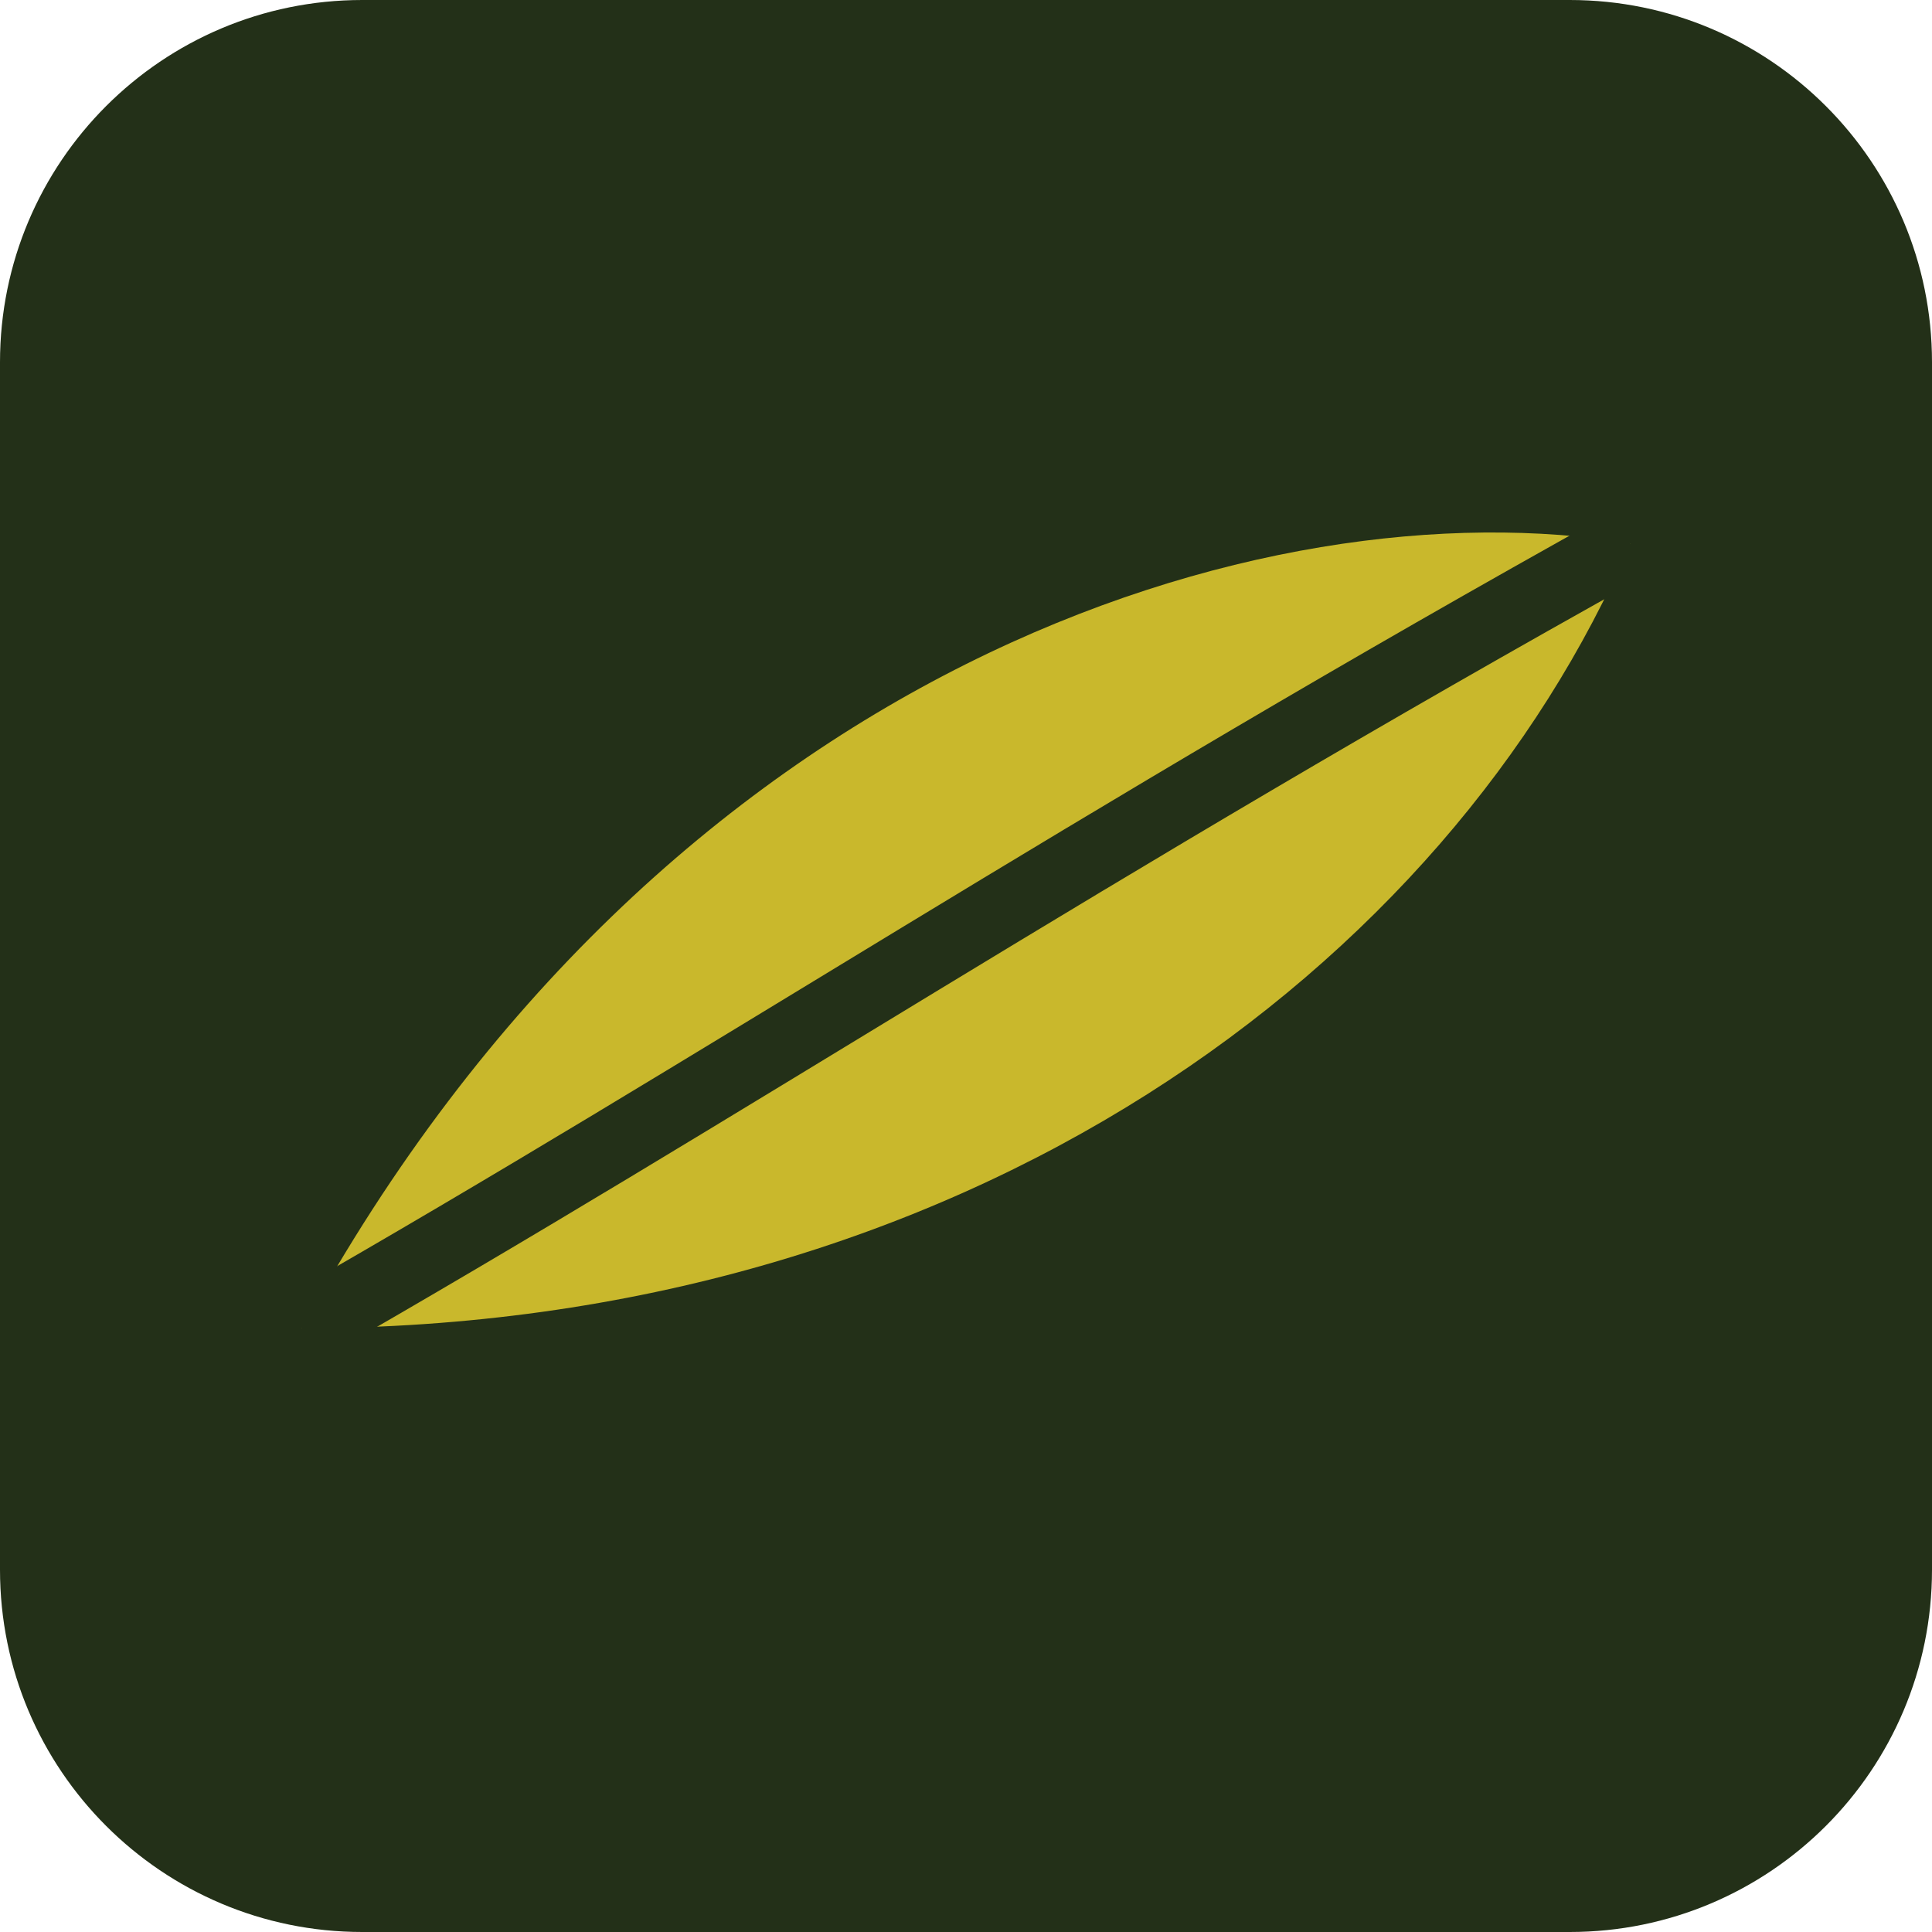
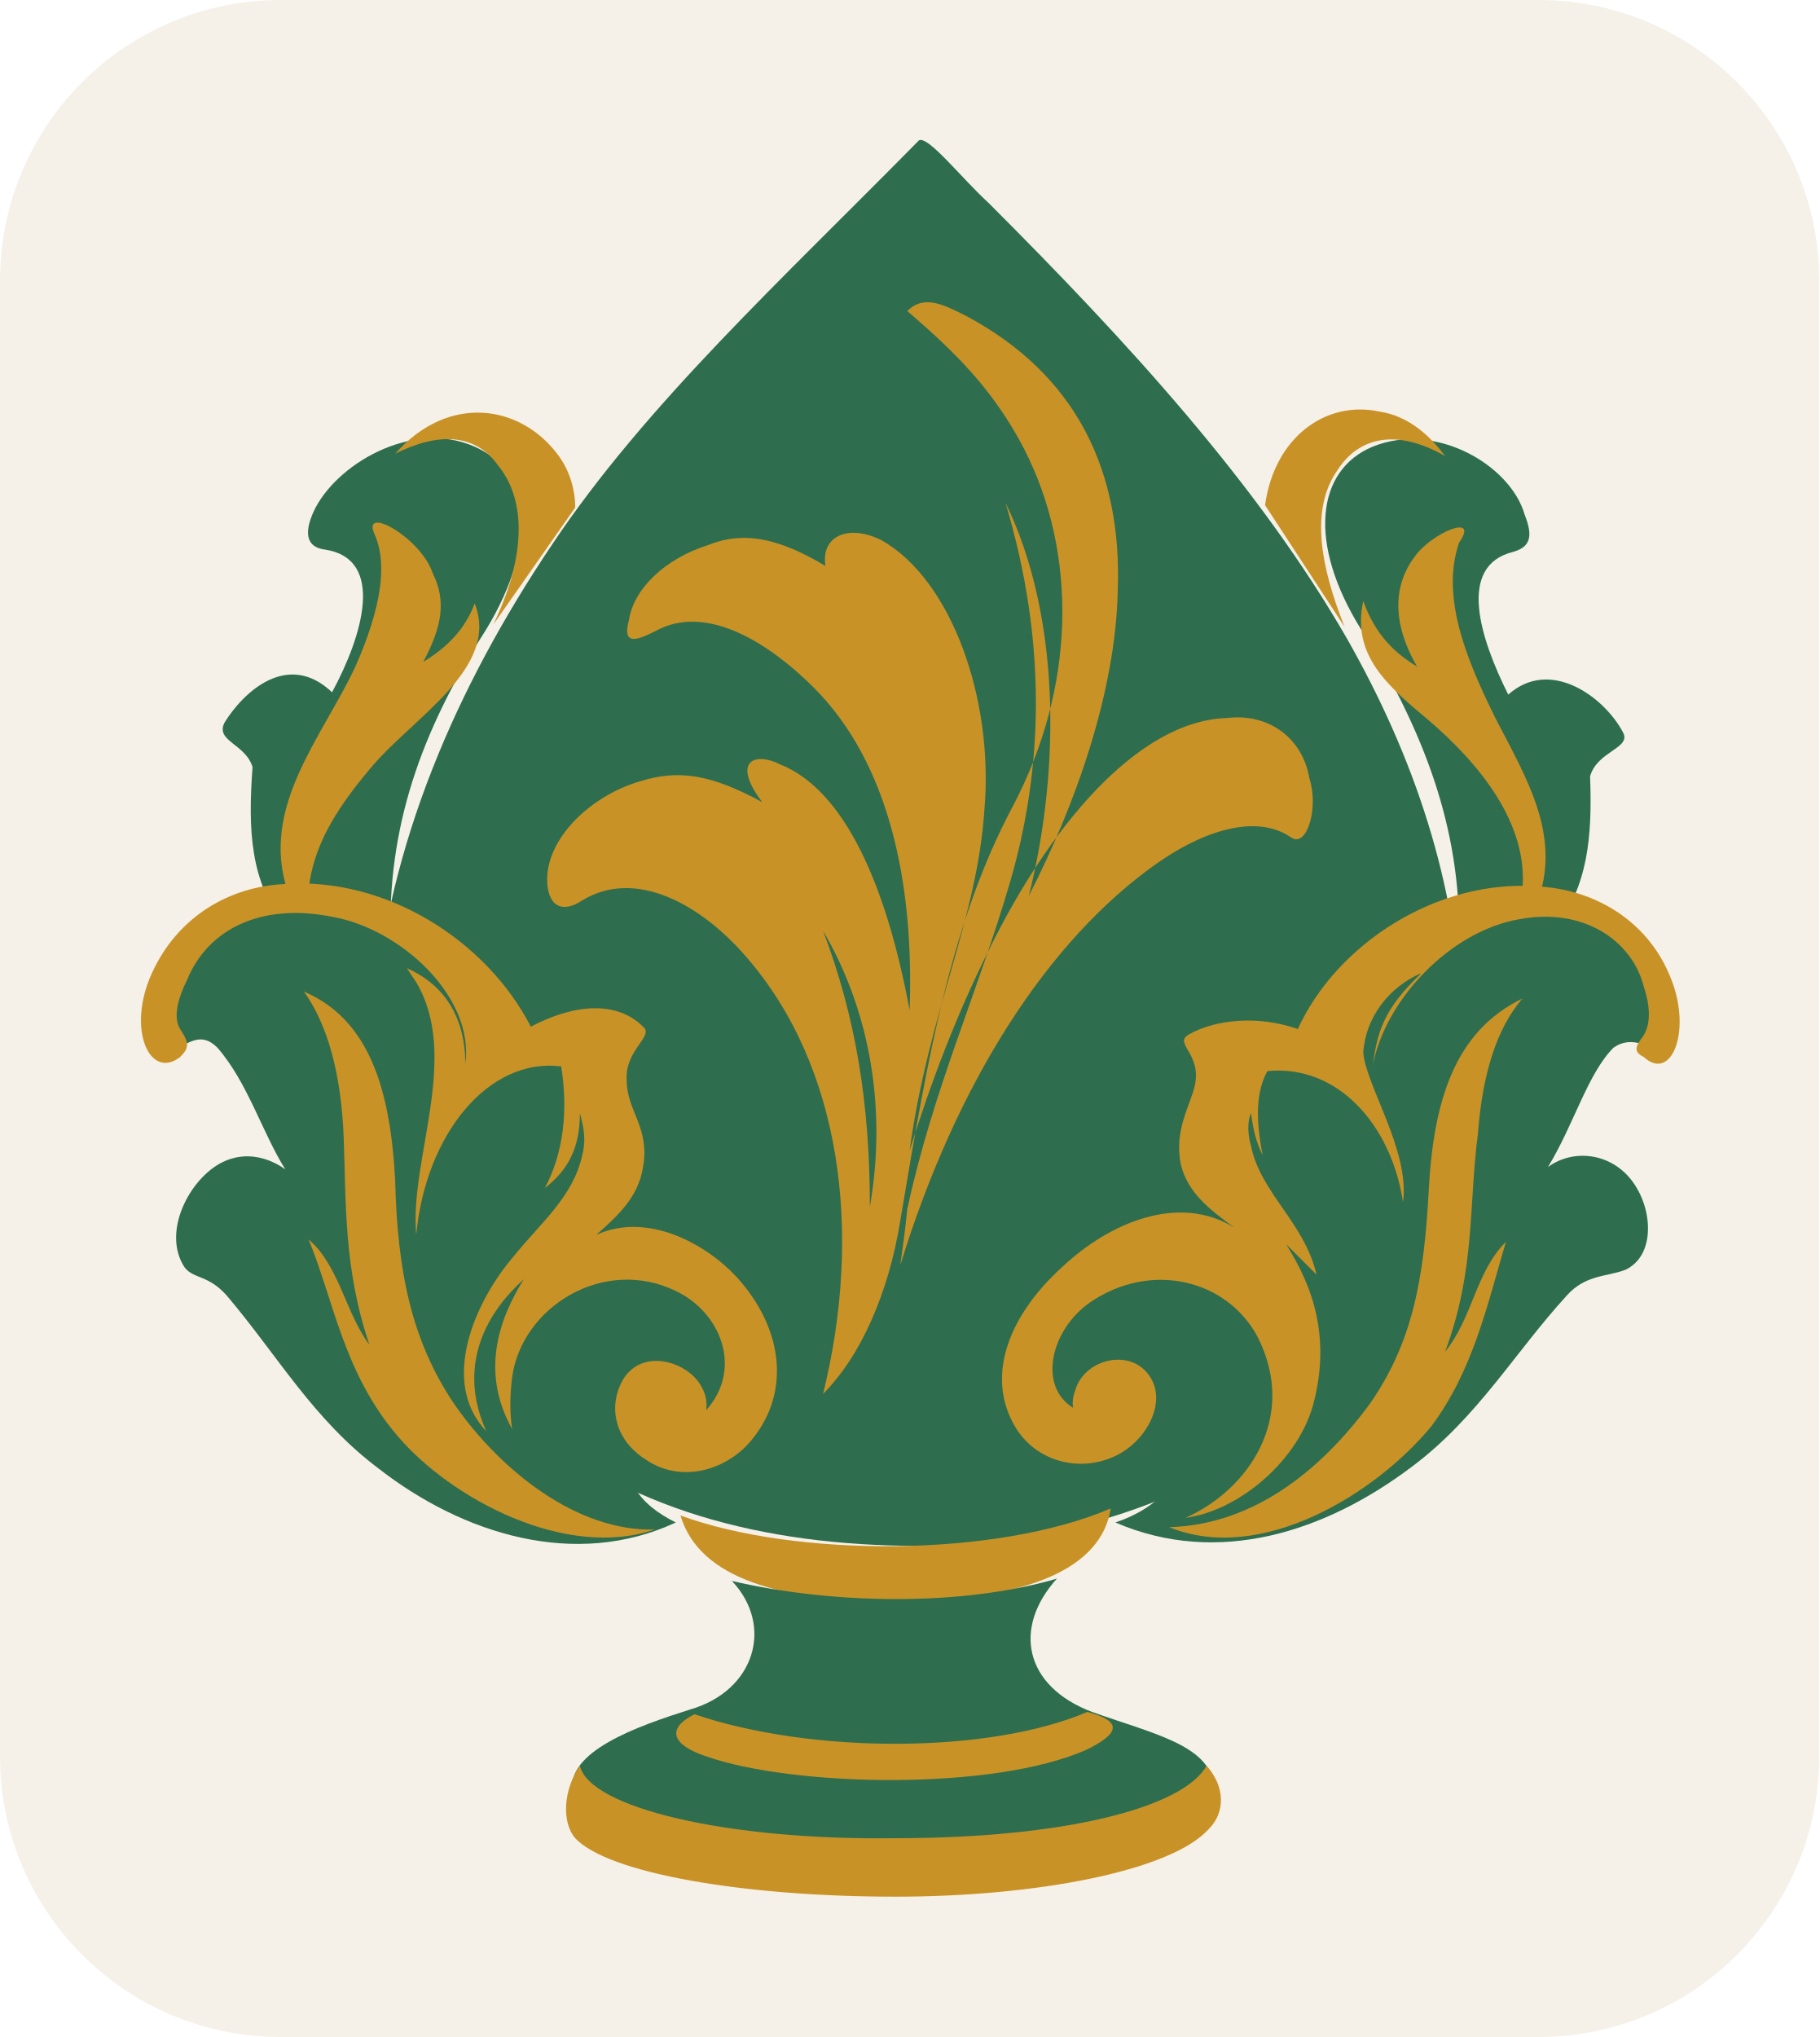
- <svg xmlns="http://www.w3.org/2000/svg" viewBox="0 0 32 32">
-   <rect width="32" height="32" rx="6" fill="#233018" />
-   <path d="M5 22C11 11 21 8 27 9c-3 7-11 13-22 13Z" fill="#c9b82c" />
-   <path d="M5 22c7-4 13-8 22-13" stroke="#233018" stroke-width="1.2" fill="none" />
+ <svg xmlns="http://www.w3.org/2000/svg" viewBox="117 -8 778 871">
+   <rect x="117" y="-8" width="778" height="871" rx="120" fill="#f5f1e8" />
+   <g id="pumo">
+     <g id="rear-leaves" fill="#2e6e4e">
+       <path d="M284 391C283 341 300 300 325 261C348 223 343 193 320 183C293 171 260 191 251 211C247 220 248 226 256 227C282 231 272 264 259 288C240 270 221 288 213 301C209 309 222 310 225 320C223 347 224 369 239 388Z" />
+       <path d="M741 390C741 341 723 300 699 261C676 224 680 193 704 183C731 172 763 191 769 212C773 222 771 226 764 228C740 234 750 265 762 289C780 273 803 290 811 305C815 312 800 313 797 324C798 350 796 371 782 389Z" />
+     </g>
+     <g id="rear-leaf-brushwork" fill="#c99227">
+       <path d="M286 186C309 160 340 165 356 187C361 194 363 202 363 209L328 259C341 232 343 207 330 191C320 177 304 177 286 186Z" />
+       <path d="M658 208C662 179 684 163 707 168C720 170 729 179 735 187C714 175 698 179 689 193C677 210 682 235 692 260Z" />
+       <path d="M240 373C228 337 255 307 269 277C280 252 283 233 277 220C272 208 297 222 302 237C308 249 306 260 298 275C308 269 316 261 320 250C331 278 293 299 275 321C259 340 251 355 249 372Z" />
+       <path d="M768 373C771 344 749 318 728 300C710 285 695 272 700 249C705 263 713 271 723 277C712 258 713 242 722 230C729 220 750 211 741 224C733 247 744 274 757 300C770 325 783 347 776 373Z" />
+     </g>
+     <path id="pointed-bud" fill="#2e6e4e" d="M510 52C514 50 528 68 540 79C599 138 655 199 693 265C722 316 740 370 742 427C745 492 719 555 672 597C629 635 571 652 510 653C443 653 383 637 340 598C289 552 270 490 277 425C283 353 312 286 353 225C393 165 452 111 510 52Z" />
+     <g id="bud-painted-acanthus" fill="#c99227">
+       <path d="M505 125C512 118 520 122 530 127C577 152 597 193 595 245C594 288 577 336 557 375C571 319 570 254 547 207C565 267 563 321 549 369C535 417 516 458 505 509C504 519 503 526 502 533C526 455 565 394 612 361C635 345 656 341 669 350C676 355 681 337 677 325C674 307 659 297 642 299C603 300 565 347 540 398C526 426 515 455 506 484C514 425 535 385 538 338C542 291 524 240 494 223C480 216 468 221 470 234C450 222 435 219 420 225C401 231 388 244 386 257C383 268 389 266 397 262C420 249 448 269 465 286C497 318 508 369 506 424C496 370 478 330 451 319C439 313 430 318 443 335C421 323 407 321 391 326C370 332 351 350 351 368C351 379 357 383 366 377C389 363 417 379 436 401C477 448 486 519 469 588C485 572 497 545 502 514C514 442 524 386 550 337C577 286 578 229 555 184C542 159 526 143 505 125Z" />
+       <path d="M469 390C490 426 496 468 489 508C489 464 483 427 469 390Z" fill="#2e6e4e" />
+     </g>
+     <g id="front-leaves" fill="#2e6e4e">
+       <path d="M406 643C363 663 315 648 279 620C251 599 236 572 214 546C206 537 200 539 196 534C186 519 198 496 212 489C222 484 232 487 239 492C229 476 223 455 210 440C203 433 198 438 191 441C177 429 185 405 202 392C226 371 251 372 277 383C306 395 327 415 339 439C357 428 374 428 384 437C379 454 379 471 384 486C382 507 366 521 351 535C373 527 395 527 413 540C437 558 440 584 423 604C414 615 397 617 387 607C382 624 390 635 406 643Z" />
+       <path d="M594 643C638 662 684 647 721 619C749 598 765 570 787 546C795 537 804 538 812 535C825 529 824 509 815 497C806 485 790 483 779 491C790 473 796 451 807 440C814 435 821 439 825 441C839 425 828 403 814 392C792 373 763 374 738 384C708 396 687 418 676 440C658 428 640 428 628 440C636 458 626 465 626 482C627 505 645 519 659 533C638 525 614 527 596 541C573 559 571 583 588 603C598 615 612 617 622 607C625 624 612 637 594 643Z" />
+     </g>
+     <g id="front-leaf-brushwork" fill="#c99227">
+       <path d="M194 444C181 454 171 432 182 408C193 384 215 371 239 370C282 367 325 394 344 431C363 421 381 420 392 431C397 435 384 441 385 454C385 467 395 474 392 491C390 504 381 512 372 520C394 510 419 524 432 538C452 560 455 587 439 607C429 620 409 627 393 616C379 607 377 592 384 581C393 568 412 575 417 585C420 590 419 595 419 595C435 577 425 553 406 544C375 529 340 551 336 581C335 589 335 596 336 603C322 578 331 555 341 539C321 557 314 580 325 604C305 583 320 549 336 530C348 515 362 504 366 486C368 478 366 472 365 468C365 484 359 493 350 500C358 485 360 467 357 448C326 444 299 477 295 520C292 488 314 444 295 412L291 406C307 413 316 427 316 447C320 418 288 389 259 384C229 378 206 389 197 411C193 419 191 427 194 432C198 438 198 440 194 444Z" />
+       <path d="M247 416C275 428 284 458 286 497C287 536 293 565 311 592C331 621 364 647 397 646C359 659 310 633 287 606C264 579 260 549 249 522C262 533 265 554 275 567C264 535 265 506 264 479C263 451 257 430 247 416Z" />
+       <path d="M820 444C832 455 841 432 831 409C821 385 798 372 774 371C732 368 689 395 672 432C655 426 637 428 626 434C618 438 631 442 628 456C626 465 619 475 622 490C625 502 634 509 645 517C621 502 591 515 571 534C549 554 539 579 550 600C558 616 577 622 593 615C607 609 616 592 609 581C601 568 581 573 577 586C575 591 576 594 576 594C561 585 566 561 583 549C609 531 642 539 655 564C672 598 651 629 624 641C647 638 673 616 679 591C687 559 675 537 667 524L680 537C675 515 656 502 652 482C650 475 651 470 652 468C653 475 654 480 657 486C654 471 654 459 659 450C689 447 712 473 717 506C720 484 701 456 700 442C701 427 711 414 725 408C708 424 706 434 704 448C709 420 737 390 767 385C794 380 815 394 820 414C823 423 823 431 819 436C816 440 816 442 820 444Z" />
+       <path d="M768 419C739 433 730 463 728 501C726 539 721 566 703 592C681 622 652 644 617 645C656 661 705 631 729 602C747 578 753 550 761 523C748 536 747 555 735 570C748 535 745 508 749 477C751 451 757 432 768 419Z" />
+     </g>
+     <g id="round-foot">
+       <path fill="#c99227" d="M408 640C457 658 543 658 592 637C588 663 556 676 502 677C451 677 416 667 408 640Z" />
+       <path fill="#2e6e4e" d="M430 668C473 678 528 679 569 667C550 688 555 713 584 724C609 733 634 738 636 755C638 777 582 789 504 790C428 791 366 781 362 759C358 741 390 730 412 723C440 715 448 687 430 668Z" />
+       <path fill="#c99227" d="M414 725C464 742 540 742 582 724C597 728 596 733 582 740C542 758 456 756 419 743C404 738 402 731 414 725Z" />
+       <path fill="#c99227" d="M365 747C369 765 428 779 500 778C572 778 623 765 633 747C641 756 641 767 634 774C618 792 560 803 500 803C435 803 377 793 363 778C357 771 358 757 365 747Z" />
+     </g>
+   </g>
</svg>
